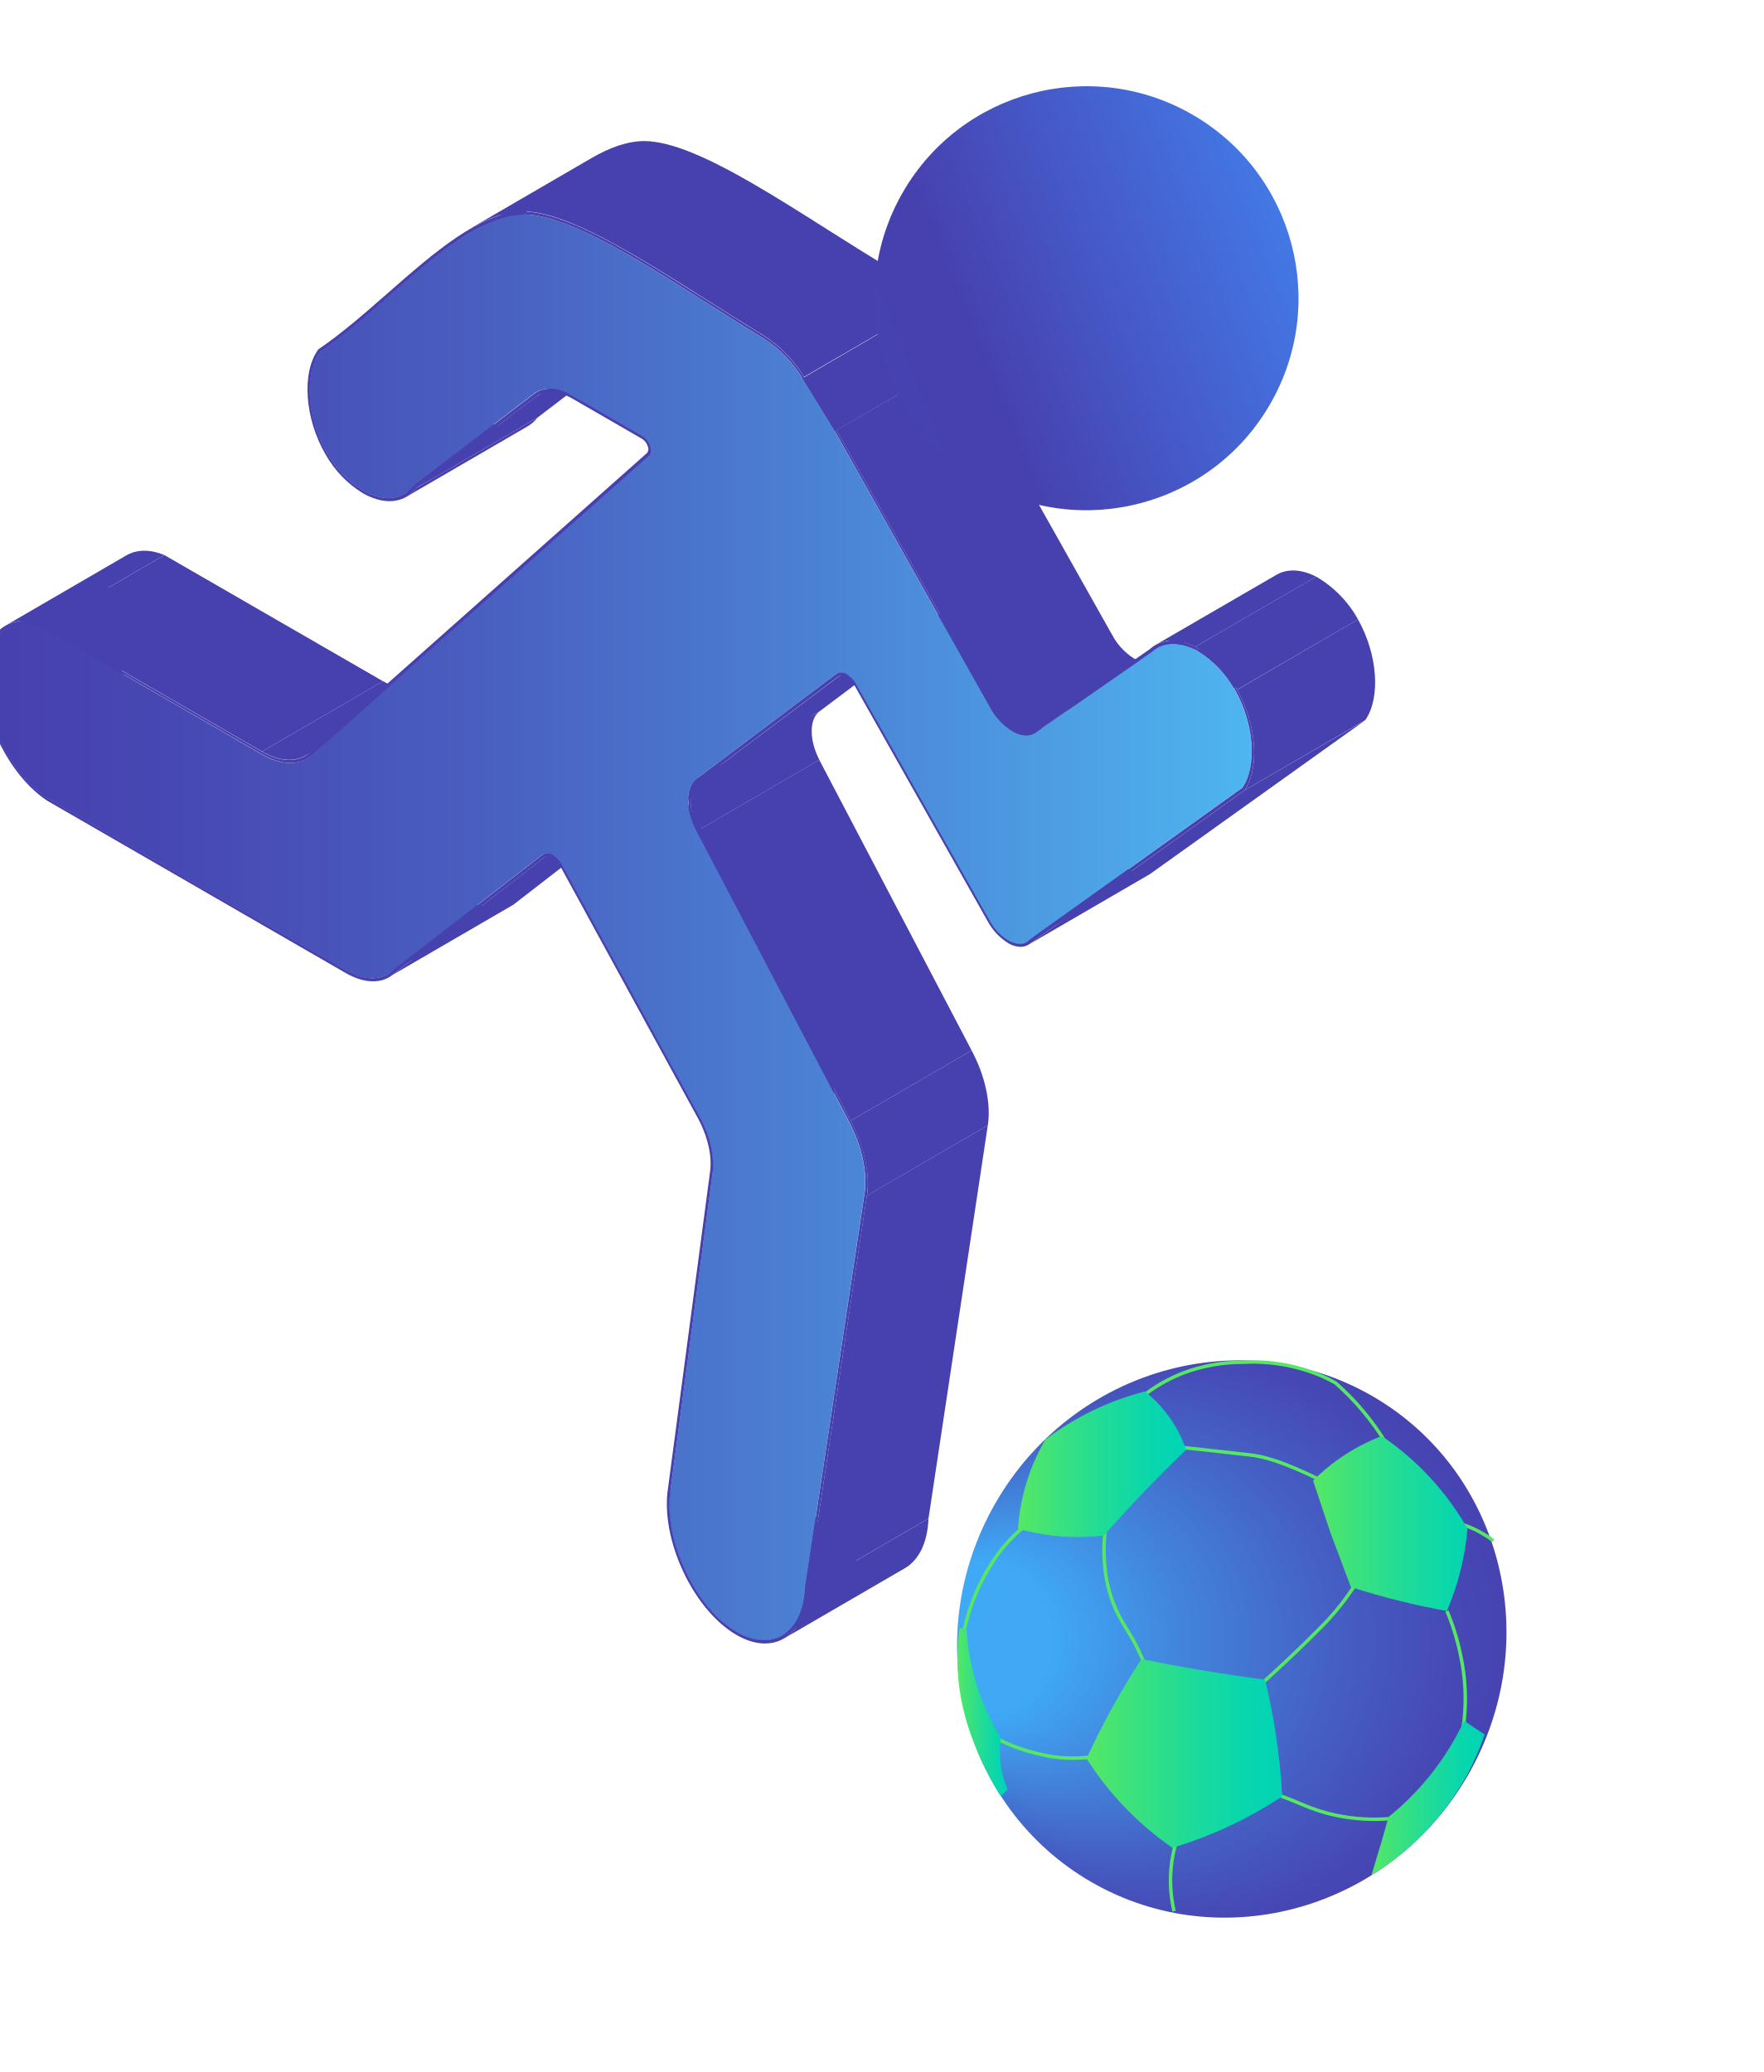
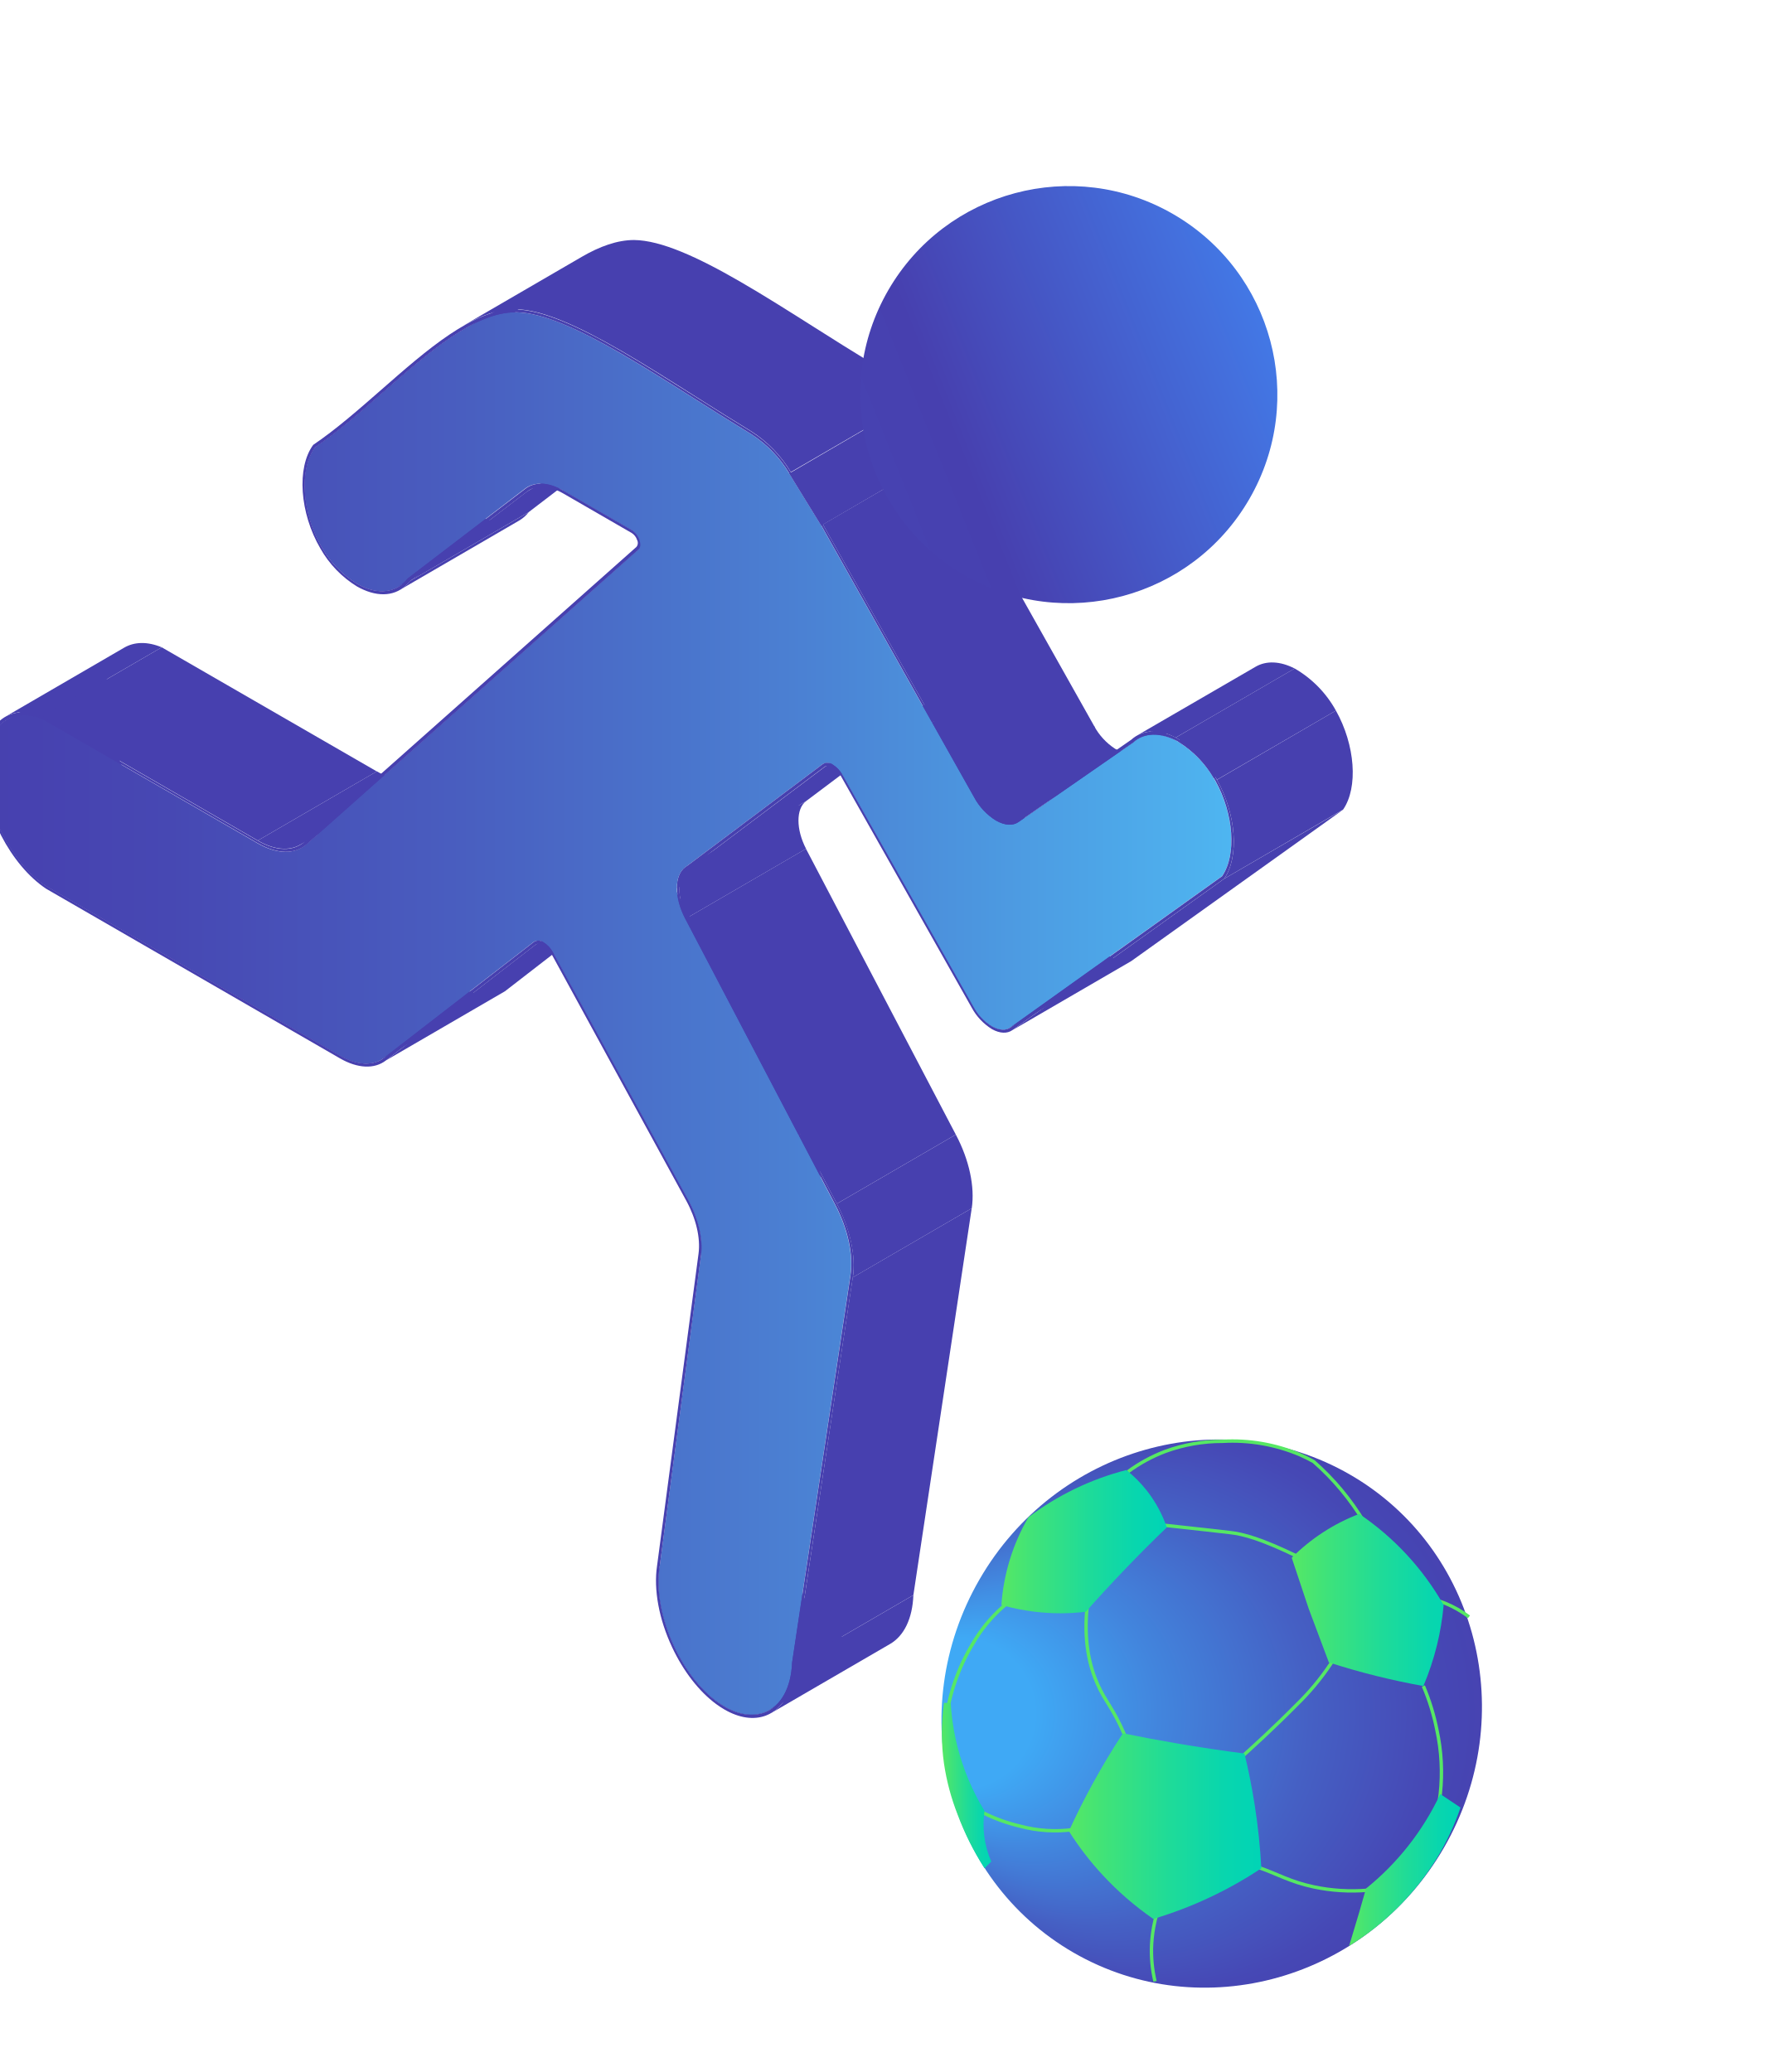
- <svg xmlns="http://www.w3.org/2000/svg" xmlns:xlink="http://www.w3.org/1999/xlink" viewBox="5 -25 513.98 603.88">
+ <svg xmlns="http://www.w3.org/2000/svg" xmlns:xlink="http://www.w3.org/1999/xlink" viewBox="5 -55 523.98 613.88">
  <defs>
    <linearGradient id="a" x1="468.08" y1="691.25" x2="885.82" y2="691.25" gradientTransform="matrix(1, 0, 0, -1, 0, 1366)" gradientUnits="userSpaceOnUse">
      <stop offset="0" stop-color="#4740af" />
      <stop offset="0.13" stop-color="#4748b3" />
      <stop offset="0.33" stop-color="#495dbf" />
      <stop offset="0.58" stop-color="#4b81d3" />
      <stop offset="0.86" stop-color="#4eb1ee" />
      <stop offset="0.94" stop-color="#4fc2f8" />
    </linearGradient>
    <linearGradient id="b" x1="604.41" y1="616.37" x2="556.28" y2="792.54" gradientTransform="matrix(0.12, 1.06, 1.06, -0.12, 1.35, -48.16)" gradientUnits="userSpaceOnUse">
      <stop offset="0" stop-color="#4745b4" />
      <stop offset="0.03" stop-color="#4742b1" />
      <stop offset="0.16" stop-color="#4740af" />
      <stop offset="0.79" stop-color="#4286f3" />
    </linearGradient>
    <radialGradient id="c" cx="831.3" cy="483.88" fx="734.072" r="97.28" gradientTransform="matrix(1, 0, 0, -1, 0, 1366)" gradientUnits="userSpaceOnUse">
      <stop offset="0.23" stop-color="#3fa9f5" />
      <stop offset="0.42" stop-color="#4285dd" />
      <stop offset="0.65" stop-color="#4560c4" />
      <stop offset="0.84" stop-color="#4648b5" />
      <stop offset="0.96" stop-color="#4740af" />
    </radialGradient>
    <linearGradient id="d" x1="769" y1="534.78" x2="818" y2="534.78" gradientTransform="matrix(1, 0, 0, -1, 0, 1366)" gradientUnits="userSpaceOnUse">
      <stop offset="0" stop-color="#56e864" />
      <stop offset="0.17" stop-color="#42e377" />
      <stop offset="0.53" stop-color="#1edb99" />
      <stop offset="0.81" stop-color="#08d6ae" />
      <stop offset="1" stop-color="#00d4b6" />
    </linearGradient>
    <linearGradient id="e" x1="789" y1="450.5" x2="846" y2="450.5" xlink:href="#d" />
    <linearGradient id="f" x1="855" y1="517.5" x2="906.05" y2="517.5" xlink:href="#d" />
    <linearGradient id="g" x1="872" y1="437.5" x2="905" y2="437.5" xlink:href="#d" />
    <linearGradient id="h" x1="751.37" y1="462.5" x2="766" y2="462.5" xlink:href="#d" />
  </defs>
  <g style="isolation:isolate">
    <path d="M474.44,587.68l35.24-20.48c-3.91,2.27-6.35,7.38-6.36,14.5,0,12.79,7.88,28.07,18,34.81L486.05,637c-10.09-6.74-18-22-18-34.81C468.09,595.06,470.52,590,474.44,587.68Z" transform="translate(-467.37 -429.47)" fill="#4740af" />
    <path d="M596.51,604.27l-35.24,20.48c-3.31,1.92-7.77,1.5-12.53-1.25L584,603C588.74,605.77,593.2,606.19,596.51,604.27Z" transform="translate(-467.37 -429.47)" fill="#4740af" />
    <polygon points="18.68 207.52 53.92 187.05 140.9 237.25 105.66 257.73 18.68 207.52" fill="#4740af" />
    <path d="M620.5,667.93l-35.24,20.48c-3.23,1.87-7.61,1.45-12.22-1.21l35.24-20.48C612.88,669.39,617.27,669.81,620.5,667.93Z" transform="translate(-467.37 -429.47)" fill="#4740af" />
    <path d="M735.55,860.65l-35.24,20.48a10,10,0,0,1-1.51.72c-3.5,1.33-7.62.72-11.81-1.7a26.78,26.78,0,0,1-2.37-1.56c-4.89-3.61-9.36-9.39-12.58-16.26-3.77-8-5.34-16.56-4.33-23.4L703,818.45c-1,6.84.56,15.37,4.33,23.4,3.22,6.87,7.69,12.65,12.58,16.26a26.78,26.78,0,0,0,2.37,1.56c4.19,2.42,8.31,3,11.81,1.7A10,10,0,0,0,735.55,860.65Z" transform="translate(-467.37 -429.47)" fill="#4740af" />
    <polygon points="257.6 323.46 292.84 302.98 275.56 417.58 240.32 438.06 257.6 323.46" fill="#4740af" />
    <polygon points="163.62 224.89 198.86 204.41 154.57 238.69 119.33 259.17 163.62 224.89" fill="#4740af" />
    <path d="M631.15,654.25l35.24-20.48a.91.91,0,0,0-.16.11L631,654.36Z" transform="translate(-467.37 -429.47)" fill="#4740af" />
    <path d="M676.15,729.91l35.24-20.48c3.09,5.64,4.49,11.64,3.85,16.48L680,746.38C680.64,741.55,679.24,735.54,676.15,729.91Z" transform="translate(-467.37 -429.47)" fill="#4740af" />
    <path d="M630.64,653.39l35.24-20.48a2.65,2.65,0,0,1,2.62.22l-35.24,20.48A2.67,2.67,0,0,0,630.64,653.39Z" transform="translate(-467.37 -429.47)" fill="#4740af" />
    <polygon points="168.75 227.19 203.99 206.71 244.02 279.96 208.78 300.44 168.75 227.19" fill="#4740af" />
    <path d="M625.6,527.86l-35.24,20.48c-2.85,1.66-6.46,1.69-10.32,0a18.68,18.68,0,0,1-1.94-1,29.91,29.91,0,0,1-10.33-10.71c-5.92-10.1-6.81-23.1-2-29.62L601,486.53c-4.77,6.52-3.88,19.52,2,29.62a29.59,29.59,0,0,0,10.33,10.71,20.87,20.87,0,0,0,1.94,1C619.14,529.54,622.75,529.52,625.6,527.86Z" transform="translate(-467.37 -429.47)" fill="#4740af" />
    <polygon points="249.28 172.22 284.52 151.74 243.77 182.35 208.53 202.83 249.28 172.22" fill="#4740af" />
    <path d="M710.6,611c-1.63,1.23-2.45,3.47-2.46,6.18L672.9,637.63c0-2.71.83-5,2.46-6.18Z" transform="translate(-467.37 -429.47)" fill="#4740af" />
    <polygon points="161.12 90.62 196.36 70.14 161.62 96.72 126.38 117.2 161.12 90.62" fill="#4740af" />
    <path d="M629.2,519.62l35.24-20.48a6.33,6.33,0,0,0-.71.48L628.49,520.1A5.53,5.53,0,0,1,629.2,519.62Z" transform="translate(-467.37 -429.47)" fill="#4740af" />
    <path d="M610,471.92l35.24-20.48c-7.88,4.58-16,11.73-24,18.73C614.5,476,607.6,482.08,601,486.54L565.73,507c6.63-4.46,13.53-10.51,20.2-16.37C593.92,483.64,602.07,476.49,610,471.92Z" transform="translate(-467.37 -429.47)" fill="#4740af" />
    <polygon points="171.8 90.32 207.04 69.84 227.37 81.57 192.13 102.05 171.8 90.32" fill="#4740af" />
    <path d="M659.5,531.52,694.74,511a5.5,5.5,0,0,1,2.24,2.9c.42,1.24.31,2.34-.28,2.86l-35.24,20.48c.6-.52.7-1.62.28-2.86A5.5,5.5,0,0,0,659.5,531.52Z" transform="translate(-467.37 -429.47)" fill="#4740af" />
    <path d="M716.79,601.59,752,581.11l-.14.09-35.24,20.48Z" transform="translate(-467.37 -429.47)" fill="#4740af" />
    <path d="M716.29,600.73l35.24-20.48a2.69,2.69,0,0,1,2.66.21L719,600.94A2.69,2.69,0,0,0,716.29,600.73Z" transform="translate(-467.37 -429.47)" fill="#4740af" />
    <polygon points="208.5 216.95 243.74 196.47 288.13 281.15 252.89 301.63 208.5 216.95" fill="#4740af" />
    <polygon points="254.5 174.51 289.74 154.03 328.58 222.81 293.34 243.29 254.5 174.51" fill="#4740af" />
    <path d="M719,600.93l35.24-20.48a8.15,8.15,0,0,1,2.91,3L721.87,604A8.23,8.23,0,0,0,719,600.93Z" transform="translate(-467.37 -429.47)" fill="#4740af" />
    <path d="M760.71,672.76,796,652.28a15.21,15.21,0,0,0,5.4,5.75l-35.24,20.48A15.28,15.28,0,0,1,760.71,672.76Z" transform="translate(-467.37 -429.47)" fill="#4740af" />
    <path d="M806.66,658.55,771.42,679c-1.38.8-3.21.64-5.31-.52L801.35,658C803.45,659.19,805.28,659.35,806.66,658.55Z" transform="translate(-467.37 -429.47)" fill="#4740af" />
    <polygon points="248.76 100.37 284 79.89 329.31 160.46 294.07 180.94 248.76 100.37" fill="#4740af" />
    <path d="M808.5,596.88l-35.24,20.48c-1.53.89-3.55.71-5.81-.56a18.55,18.55,0,0,1-6.23-6.76l35.24-20.48a18.72,18.72,0,0,0,6.23,6.76C805,597.59,807,597.77,808.5,596.88Z" transform="translate(-467.37 -429.47)" fill="#4740af" />
    <polygon points="340.63 164.99 375.87 144.51 341.95 168.08 306.71 188.56 340.63 164.99" fill="#4740af" />
    <path d="M809.53,593.33l35.24-20.48a8.63,8.63,0,0,0-1.53,1.13L808,594.46A9.15,9.15,0,0,1,809.53,593.33Z" transform="translate(-467.37 -429.47)" fill="#4740af" />
    <path d="M820.66,593.8a31.19,31.19,0,0,1,11.68,12c5.5,9.81,6.38,22,2,28.26l-62.68,44.79c-1.41,1-3.35.92-5.46-.25a15.39,15.39,0,0,1-5.55-5.83L721.87,604a8.21,8.21,0,0,0-2.8-3,2.69,2.69,0,0,0-3-.15l-40.75,30.6c-3.27,2.45-3.27,9,0,15.19l44.38,84.69c3.82,7.28,5.48,15,4.55,21.06L707,867c-.3,7.54-3.29,12.93-8.18,14.79-3.5,1.33-7.62.72-11.81-1.7a26.78,26.78,0,0,1-2.37-1.56c-4.89-3.61-9.35-9.38-12.58-16.26-3.77-8-5.34-16.56-4.33-23.4L680,746.38c.64-4.83-.76-10.84-3.85-16.48l-40-73.25a7.71,7.71,0,0,0-2.77-3,2.59,2.59,0,0,0-2.89-.13L586.16,687.8c-3.28,2.54-8.07,2.32-13.13-.6l-87-50.21c-10.09-6.74-18-22-18-34.81,0-12.37,7.34-18.63,17-14.61l63.65,36.75c5.69,3.28,11,3.38,14.48.25l98.23-87.28c.6-.52.7-1.62.28-2.86a5.45,5.45,0,0,0-2.24-2.9l-20.33-11.74c-4.32-2.49-8.41-2.69-11.22-.54l-34.78,26.61c-3.06,3.88-7.85,4.78-13.14,2.47a20.87,20.87,0,0,1-1.94-1,29.91,29.91,0,0,1-10.33-10.71c-5.92-10.1-6.81-23.1-2-29.62,6.63-4.46,13.53-10.51,20.2-16.37C599.24,479,613,466.86,625.24,467c7.92.08,18.72,5.09,30.88,12.11,7.14,4.12,14.76,8.94,22.53,13.86,5.35,3.38,10.88,6.88,16.34,10.2a35.31,35.31,0,0,1,11.15,11.57l9.48,15.4,45.29,80.54a18.16,18.16,0,0,0,6.47,6.91c2.67,1.49,5,1.61,6.69.44L808,594.46C811.2,591.54,815.81,591.3,820.66,593.8Z" transform="translate(-467.37 -429.47)" fill="url(#a)" />
    <path d="M832.85,605.51c5.72,10.19,6.64,22.79,2.14,29.31l-62.75,44.86c-1.52,1.08-3.7,1-6-.28A17,17,0,0,1,760.2,673l-38.84-68.79a6.61,6.61,0,0,0-2.29-2.44,2.21,2.21,0,0,0-2.42-.13L675.9,632.3c-3,2.28-3,8.35,0,14.12l44.38,84.68c4,7.54,5.67,15.49,4.72,21.83L707.69,867.54c-.3,7.73-3.38,13.28-8.43,15.2-3.64,1.38-7.91.74-12.27-1.77a28.47,28.47,0,0,1-2.48-1.63c-5.08-3.75-9.72-9.74-13.06-16.86-3.88-8.27-5.5-17.05-4.45-24.08l12.29-92.53c.61-4.61-.72-10.33-3.66-15.71l-40-73.25a6.26,6.26,0,0,0-2.23-2.42,2.11,2.11,0,0,0-2.37-.13L586.7,688.64c-3.42,2.65-8.4,2.42-13.67-.63l-87-50.23c-10.48-7-18.67-22.8-18.66-36,0-12.77,7.61-19.24,17.67-15l63.7,36.77c5.47,3.16,10.54,3.24,13.92.24l98.23-87.28a1.88,1.88,0,0,0,.2-2.05,3.85,3.85,0,0,0-1.6-2.08l-20.33-11.74c-4.11-2.37-8-2.56-10.68-.51l-34.74,26.57c-3.15,4-8.13,4.93-13.63,2.52a20.24,20.24,0,0,1-2-1,31.18,31.18,0,0,1-10.83-11.24c-6.15-10.49-7.08-24-2.13-30.71,6.66-4.49,13.56-10.54,20.24-16.39,13.38-11.73,27.21-23.87,39.58-23.74,8,.08,18.95,5.13,31.22,12.21,7.16,4.13,14.77,9,22.54,13.87,5.34,3.38,10.86,6.87,16.32,10.19a36.67,36.67,0,0,1,11.6,12l9.5,15.44,45.31,80.57a17,17,0,0,0,6,6.39c2.4,1.35,4.54,1.47,6.1.37l33.91-23.55c3.31-3,8.11-3.26,13.17-.66A33,33,0,0,1,832.85,605.51Zm1.54,28.54c4.33-6.32,3.45-18.46-2-28.26a30.84,30.84,0,0,0-10.83-11.52c-5.7-3-10.31-2.72-13.51.19L774.08,618c-1.7,1.17-4,1.05-6.54-.36a18.22,18.22,0,0,1-6.62-7l-45.29-80.54-9.48-15.4A35.22,35.22,0,0,0,695,503.16c-5.46-3.32-11-6.82-16.34-10.2-7.77-4.92-15.38-9.74-22.53-13.86-12.16-7-23-12-30.88-12.11-12.21-.12-26,12-39.33,23.66-6.67,5.86-13.57,11.91-20.2,16.37-4.77,6.52-3.88,19.52,2,29.62a29.59,29.59,0,0,0,10.33,10.71,20.87,20.87,0,0,0,1.94,1c5.28,2.31,10.07,1.42,13.14-2.47L628,519.26c2.81-2.15,6.91-2,11.22.54l20.33,11.74a5.5,5.5,0,0,1,2.24,2.9c.42,1.24.31,2.34-.28,2.86l-98.23,87.28c-3.52,3.13-8.8,3-14.48-.25L485.1,587.58c-9.66-4-17,2.24-17,14.61,0,12.79,7.88,28.07,18,34.81l87,50.21c5.06,2.92,9.85,3.14,13.13.6l44.29-34.28a2.51,2.51,0,0,1,2.81.1,7.7,7.7,0,0,1,2.85,3l40,73.25c3.09,5.64,4.49,11.64,3.85,16.48l-12.29,92.54c-1,6.84.56,15.37,4.33,23.4,3.22,6.87,7.69,12.65,12.58,16.26a26.78,26.78,0,0,0,2.37,1.56c4.19,2.42,8.31,3,11.81,1.7,4.9-1.86,7.88-7.25,8.18-14.79l17.28-114.66c.93-6.1-.73-13.78-4.55-21.07l-44.38-84.68c-3.25-6.2-3.24-12.74,0-15.19l40.75-30.6A2.59,2.59,0,0,1,719,601a8.15,8.15,0,0,1,2.91,3l38.83,68.77a15.21,15.21,0,0,0,5.4,5.75c2.26,1.25,4.2,1.34,5.61.33l62.68-44.81" transform="translate(-467.37 -429.47)" fill="#4740af" />
    <polygon points="17.67 157.26 52.91 136.78 116.61 173.55 81.37 194.03 17.67 157.26" fill="#4740af" />
    <path d="M473.92,586.83l35.24-20.48c3-1.74,6.83-1.88,11.12-.1L485,586.73C480.75,584.94,476.92,585.09,473.92,586.83Z" transform="translate(-467.37 -429.47)" fill="#4740af" />
    <path d="M736.05,861.52,700.81,882c4.12-2.4,6.61-7.56,6.88-14.46l35.24-20.48C742.66,854,740.17,859.12,736.05,861.52Z" transform="translate(-467.37 -429.47)" fill="#4740af" />
    <path d="M626.1,528.73l-35.24,20.48a10.12,10.12,0,0,0,2.88-2.54L629,526.19A9.86,9.86,0,0,1,626.1,528.73Z" transform="translate(-467.37 -429.47)" fill="#4740af" />
    <path d="M720.26,731.1l35.24-20.48c4,7.54,5.67,15.49,4.72,21.83L725,752.93C725.92,746.59,724.21,738.64,720.26,731.1Z" transform="translate(-467.37 -429.47)" fill="#4740af" />
    <path d="M675.9,632.3l35.24-20.48c-3,2.28-3,8.35,0,14.12l-35.24,20.48C672.85,640.65,672.85,634.57,675.9,632.3Z" transform="translate(-467.37 -429.47)" fill="#4740af" />
    <path d="M609.43,471.06l35.24-20.48c5.33-3.1,10.54-5,15.52-5,8,.08,18.95,5.13,31.22,12.21,7.16,4.13,14.77,8.95,22.54,13.87,5.34,3.38,10.86,6.87,16.32,10.19a36.67,36.67,0,0,1,11.6,12l-35.24,20.48a36.67,36.67,0,0,0-11.6-12c-5.45-3.32-11-6.81-16.32-10.19-7.78-4.92-15.39-9.74-22.54-13.87C643.91,471.21,633,466.16,625,466.08,620,466,614.76,468,609.43,471.06Z" transform="translate(-467.37 -429.47)" fill="#4740af" />
    <polygon points="238.78 85.26 274.49 64.45 284 79.89 248.28 100.71 238.78 85.26" fill="#4740af" />
    <polygon points="367.62 205.36 402.86 184.88 340.11 229.74 304.87 250.22 367.62 205.36" fill="#4740af" />
    <path d="M809.07,592.44,844.31,572c3.17-1.84,7.27-1.68,11.56.53L820.63,593C816.34,590.76,812.24,590.6,809.07,592.44Z" transform="translate(-467.37 -429.47)" fill="#4740af" />
    <path d="M867.14,584.55,831.9,605a31.17,31.17,0,0,0-10.67-10.89l35.24-20.48A31.09,31.09,0,0,1,867.14,584.55Z" transform="translate(-467.37 -429.47)" fill="#4740af" />
    <path d="M832.85,605.51,868.09,585c5.72,10.19,6.64,22.79,2.14,29.31L835,634.82C839.49,628.31,838.57,615.7,832.85,605.51Z" transform="translate(-467.37 -429.47)" fill="#4740af" />
    <path d="M820.63,593l35.24-20.48A32.6,32.6,0,0,1,868.09,585l-35.24,20.48A32.53,32.53,0,0,0,820.63,593Z" transform="translate(-467.37 -429.47)" fill="#4740af" />
  </g>
  <path d="M735.5,460.43a61.78,61.78,0,1,1,22.57,84.46A61.81,61.81,0,0,1,735.5,460.43Z" transform="translate(-467.37 -429.47)" fill="url(#b)" />
  <path d="M790.4,953c-38-21.94-50.49-71.44-27.9-110.56s71.7-53,109.7-31.12,50.49,71.44,27.9,110.56S828.4,974.89,790.4,953Z" transform="translate(-467.37 -429.47)" fill="url(#c)" />
  <path d="M894,874a66.64,66.64,0,0,1,4,13,59,59,0,0,1,1,19,57,57,0,0,1-6.5,20.5l-15,8h0a55,55,0,0,1-16-1c-7.09-1.51-10.48-3.75-17-6a75.62,75.62,0,0,0-22-4,76.82,76.82,0,0,0-8,20,41.33,41.33,0,0,0-1,7,39.32,39.32,0,0,0,1,11" transform="translate(-467.37 -429.47)" fill="none" stroke="#56e864" stroke-miterlimit="10" />
  <path d="M763.5,911.5a49.2,49.2,0,0,0,11,4,40.2,40.2,0,0,0,16,1c3.09-.5,16.07-2.61,19-11,1.48-4.24-.35-8.49-4-17-3.42-8-5.67-9.78-8-15-2.2-4.92-4.35-12.64-3-24l-11-7a41.79,41.79,0,0,0-14,8,43.69,43.69,0,0,0-9,11,58.9,58.9,0,0,0-8,23" transform="translate(-467.37 -429.47)" fill="none" stroke="#56e864" stroke-miterlimit="10" />
  <path d="M806.5,810.5a46.12,46.12,0,0,1,11-6,48.92,48.92,0,0,1,17-3,51.35,51.35,0,0,1,23,4,44.5,44.5,0,0,1,4,2,75.12,75.12,0,0,1,15,18c0,1.57-.75,25.46-7,37-1.37,2.52-3,5-3,5a74.27,74.27,0,0,1-10,12c-6.84,6.92-13.31,12.84-18,17" transform="translate(-467.37 -429.47)" fill="none" stroke="#56e864" stroke-miterlimit="10" />
  <path d="M810.5,825.5c1.83.27,4.61.66,8,1,9.57,1,13.51,1.52,18,2,4.33.46,9.61,2,20,7,19.68,9.5,18.68,11.42,25,12,6.54.6,11.36-1.11,19,2a31.29,31.29,0,0,1,7,4" transform="translate(-467.37 -429.47)" fill="none" stroke="#56e864" stroke-miterlimit="10" />
  <path d="M777,824a59.86,59.86,0,0,0-8,26,64.85,64.85,0,0,0,10,2,63.82,63.82,0,0,0,15,0q5.65-6.39,12-13,6.07-6.32,12-12a37.15,37.15,0,0,0-6-11,36.73,36.73,0,0,0-6-6,82.1,82.1,0,0,0-29,14Z" transform="translate(-467.37 -429.47)" fill="url(#d)" />
  <path d="M805,888q7.75,1.59,16,3c6.86,1.17,13.54,2.16,20,3,1.12,4.62,2.15,9.63,3,15a186.35,186.35,0,0,1,2,19,119.63,119.63,0,0,1-32,15,90.92,90.92,0,0,1-15-13,89.87,89.87,0,0,1-10-13c2-4.46,4.35-9.14,7-14C799,897.54,802,892.54,805,888Z" transform="translate(-467.37 -429.47)" fill="url(#e)" />
  <path d="M855,836l5,15,6,16c4.35,1.4,9,2.76,14,4s9.57,2.2,14,3a79.69,79.69,0,0,0,4-12,78.75,78.75,0,0,0,2-12,80.9,80.9,0,0,0-25-27,56.92,56.92,0,0,0-20,13Z" transform="translate(-467.37 -429.47)" fill="url(#f)" />
  <path d="M877,934a79.18,79.18,0,0,0,22-28l6,4a76.3,76.3,0,0,1-7,15,79.14,79.14,0,0,1-26,26q1.51-4.93,3-10C875.69,938.65,876.35,936.32,877,934Z" transform="translate(-467.37 -429.47)" fill="url(#g)" />
  <path d="M752,879h2a68.39,68.39,0,0,0,2,13,69.35,69.35,0,0,0,8,19,27.54,27.54,0,0,0,2,15l-2,2a83.78,83.78,0,0,1-8-16,68.6,68.6,0,0,1-4-15A64.25,64.25,0,0,1,752,879Z" transform="translate(-467.37 -429.47)" fill="url(#h)" />
</svg>
